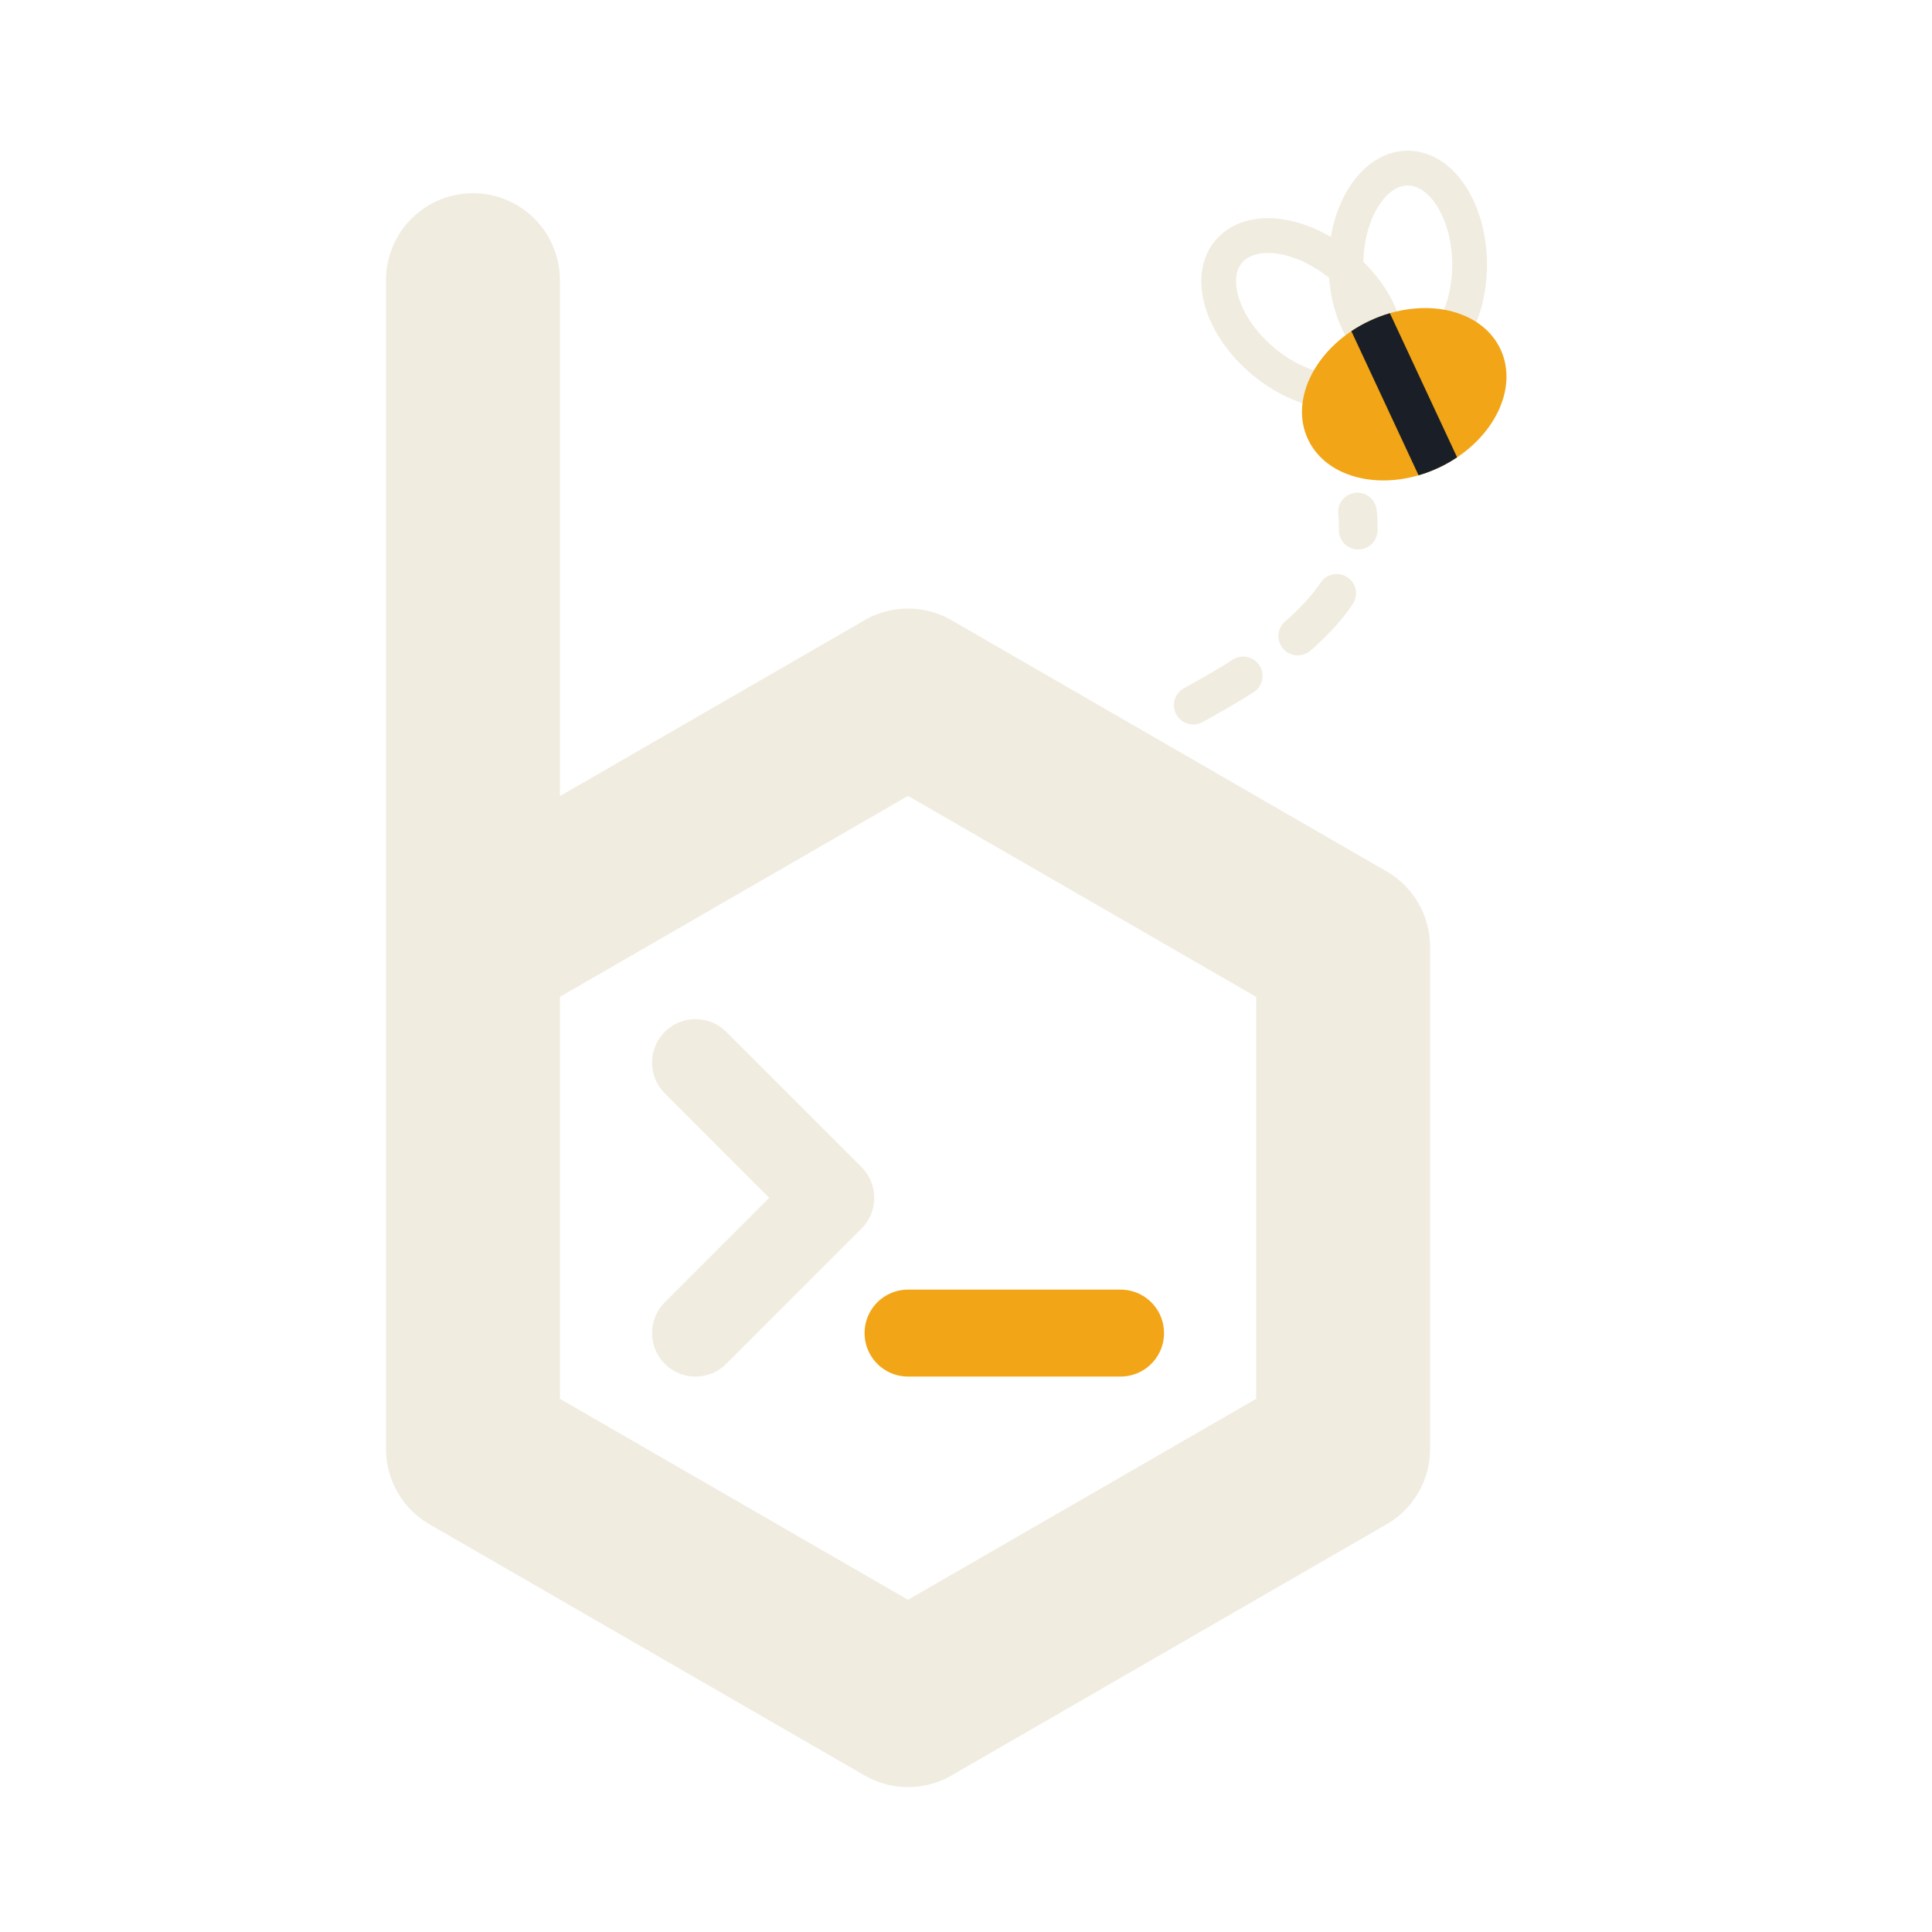
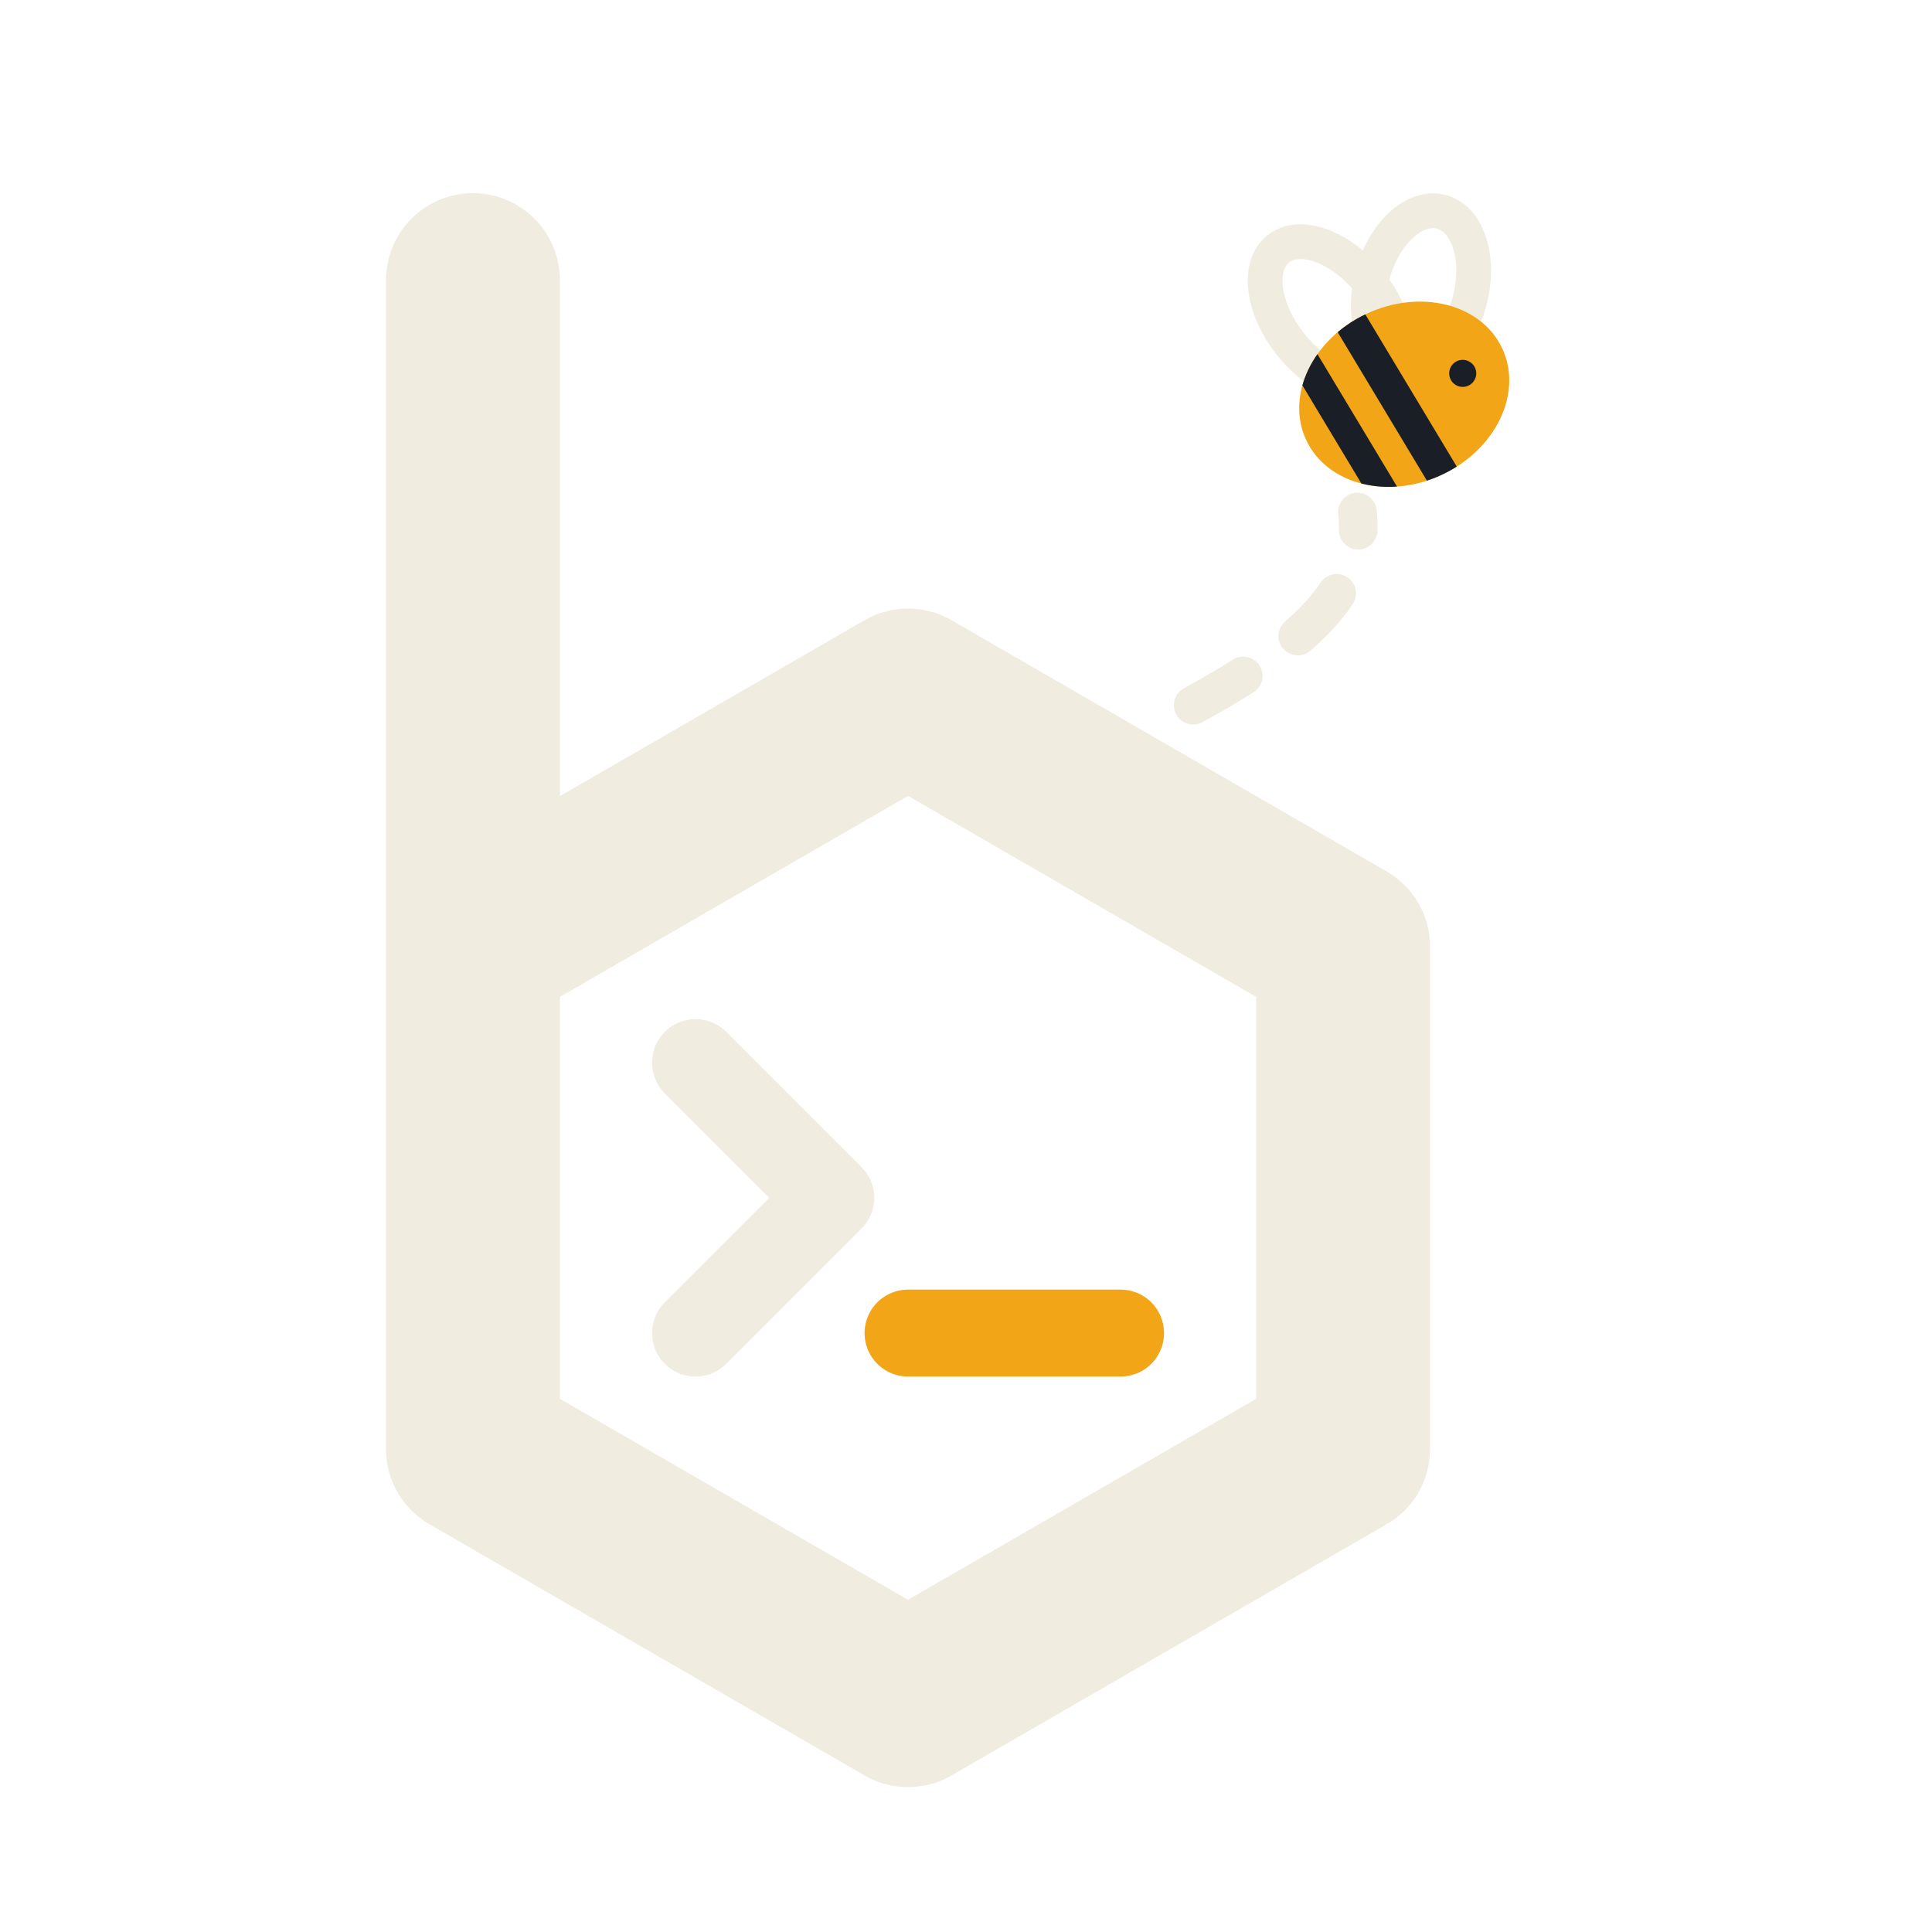
<svg xmlns="http://www.w3.org/2000/svg" viewBox="7 0 100 100" width="512" height="512" role="img" aria-labelledby="title">
  <path d="M31.48 14.5 V75 L54 88 L76.52 75 V49 L54 36 L31.48 49" fill="none" stroke="#F1ECE0" stroke-width="9" stroke-linecap="round" stroke-linejoin="round" />
  <path d="M43 55 l7 7 l-7 7" fill="none" stroke="#F1ECE0" stroke-width="4.5" stroke-linecap="round" stroke-linejoin="round" />
  <path d="M54 69 H65" stroke="#F2A516" stroke-width="4.5" stroke-linecap="round" />
  <path d="M68.76 36.5 C74.26 33.5 77.76 30.5 77.26 26.5" fill="none" stroke="#F1ECE0" stroke-width="2" stroke-dasharray="3 3.5" stroke-linecap="round" />
  <g transform="translate(79.26 19.5) rotate(-25) scale(1)">
    <g fill="none" stroke="#F1ECE0" stroke-width="1.8">
-       <ellipse cx="-3" cy="-5" rx="3.2" ry="5" transform="rotate(-25 -3 -5)" />
-       <ellipse cx="3" cy="-5" rx="3.2" ry="5" transform="rotate(25 3 -5)" />
+       <ellipse cx="-1.7" cy="-4.4" rx="2.6" ry="4.3" transform="rotate(-14 -1.7 -4.4)" />
+       <ellipse cx="3.1" cy="-3.6" rx="2.6" ry="4.1" transform="rotate(40 3.1 -3.6)" />
    </g>
    <clipPath id="bee-body">
-       <ellipse cx="0" cy="1" rx="5.5" ry="4.2" />
+       <ellipse cx="0" cy="1" rx="5.6" ry="4.6" />
    </clipPath>
-     <ellipse cx="0" cy="1" rx="5.5" ry="4.2" fill="#F2A516" />
-     <rect x="-1.1" y="-4" width="2.2" height="10" fill="#1A1E26" clip-path="url(#bee-body)" />
+     <ellipse cx="0" cy="1" rx="5.6" ry="4.6" fill="#F2A516" />
+     <g fill="#1A1E26" clip-path="url(#bee-body)">
+       <rect x="-4.3" y="-5" width="1.5" height="12" transform="rotate(-6 -3.55 1)" />
+       <rect x="-1.3" y="-5" width="1.7" height="12" transform="rotate(-6 -0.45 1)" />
+     </g>
+     <circle cx="3.2" cy="1.3" r="0.7" fill="#1A1E26" />
  </g>
</svg>
